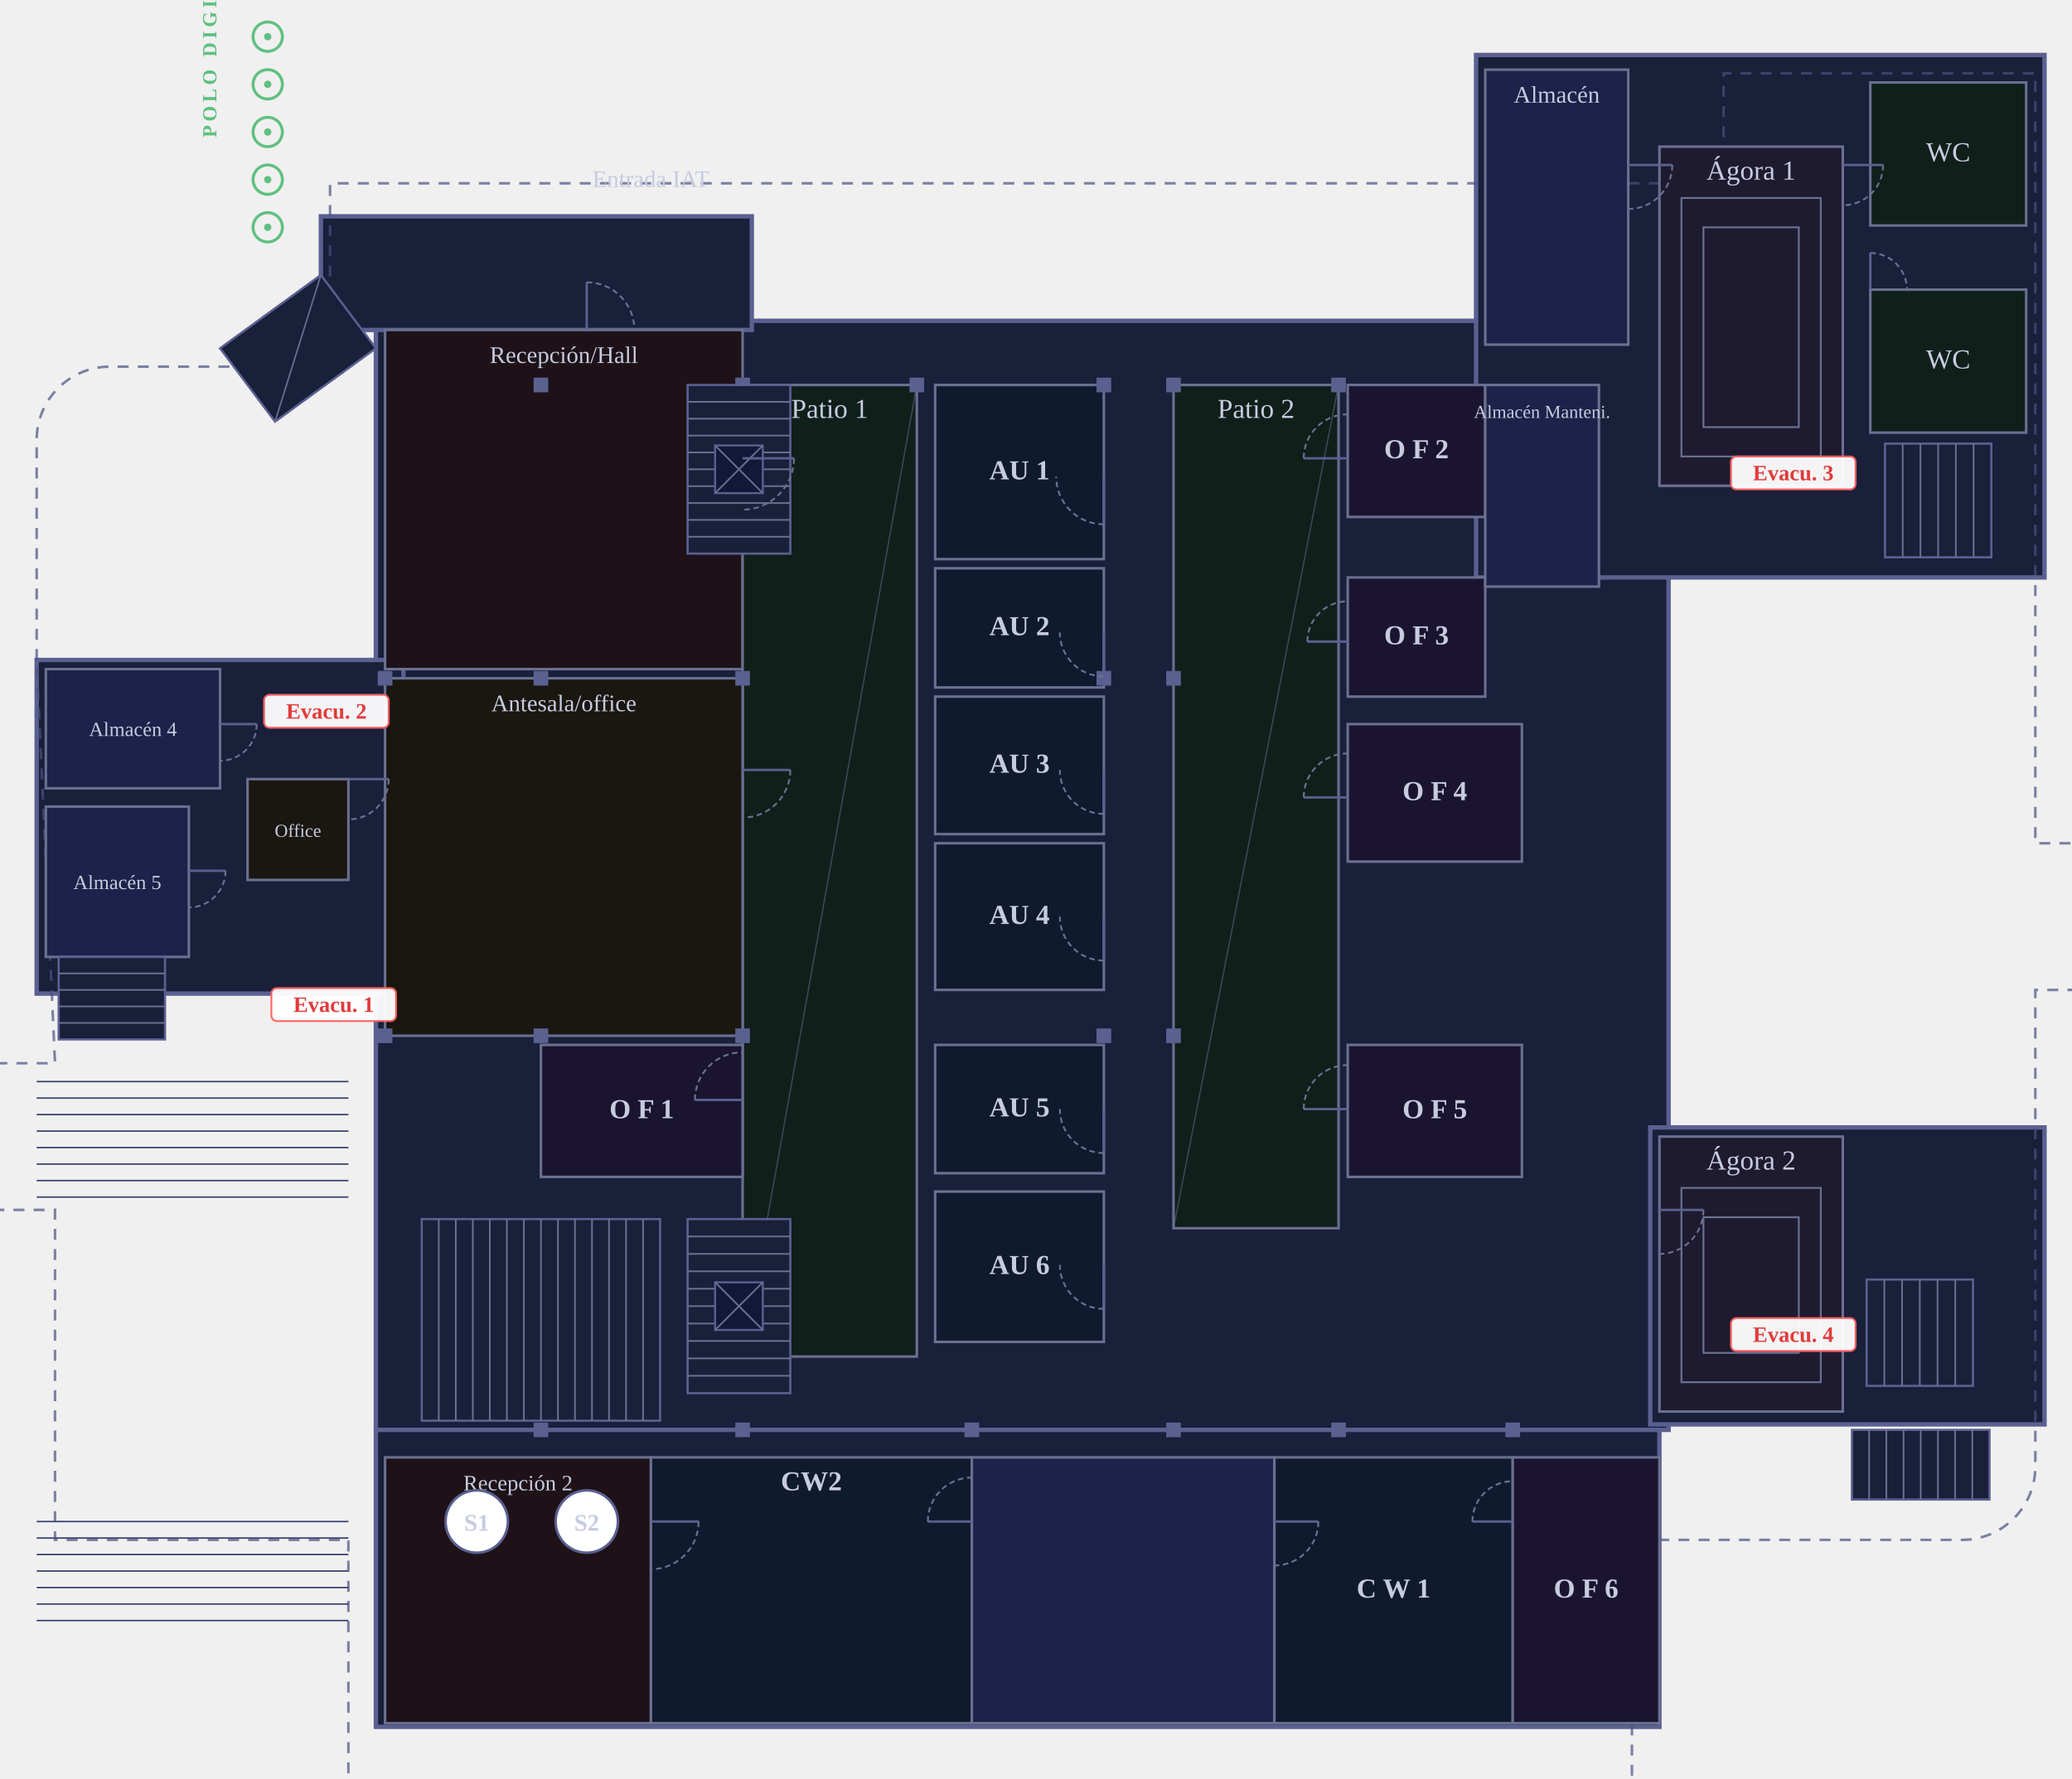
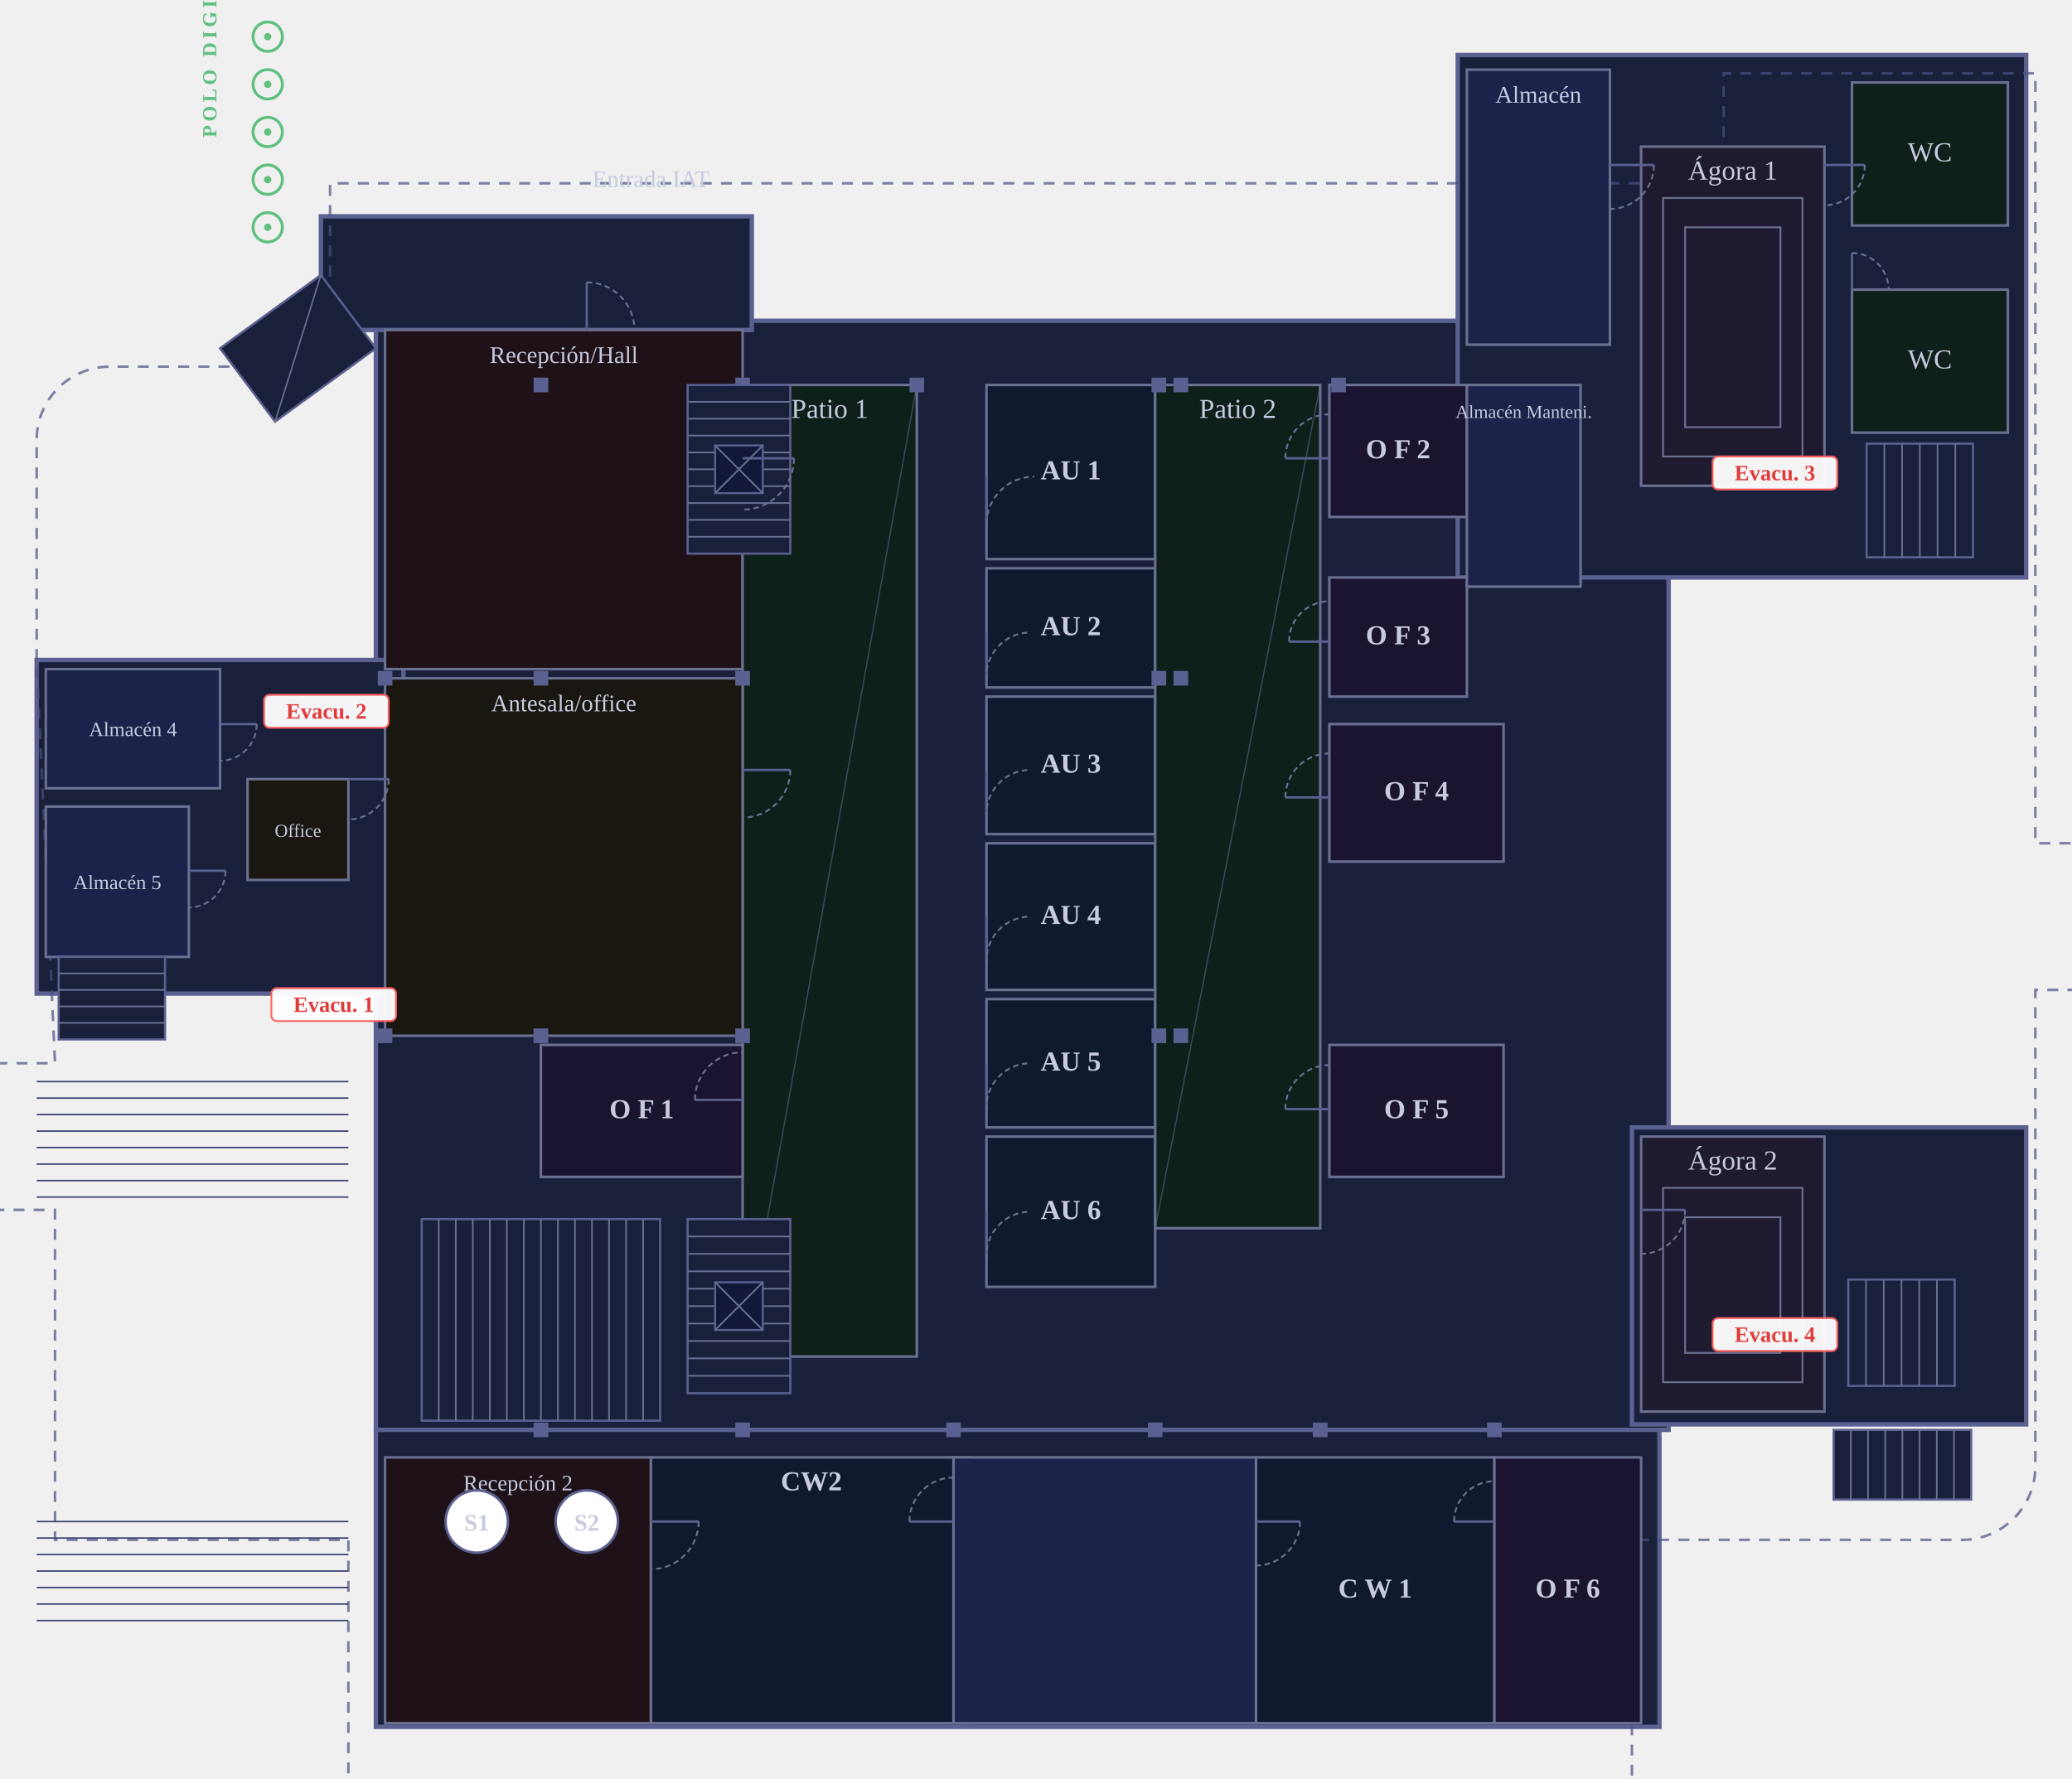
<svg xmlns="http://www.w3.org/2000/svg" viewBox="280 510 1130 970" width="1130" height="970">
  <g id="footprint">
    <rect x="485" y="685" width="705" height="605" fill="#1a1f3a" stroke="#5a6090" stroke-width="2.4" />
    <rect x="485" y="1290" width="700" height="162" fill="#1a1f3a" stroke="#5a6090" stroke-width="2.4" />
-     <rect x="1085" y="540" width="310" height="285" fill="#1a1f3a" stroke="#5a6090" stroke-width="2.4" />
+     <rect x="1075" y="540" width="310" height="285" fill="#1a1f3a" stroke="#5a6090" stroke-width="2.4" />
    <rect x="300" y="870" width="200" height="182" fill="#1a1f3a" stroke="#5a6090" stroke-width="2.4" />
-     <rect x="1180" y="1125" width="215" height="162" fill="#1a1f3a" stroke="#5a6090" stroke-width="2.4" />
+     <rect x="1170" y="1125" width="215" height="162" fill="#1a1f3a" stroke="#5a6090" stroke-width="2.4" />
    <rect x="455" y="628" width="235" height="62" fill="#1a1f3a" stroke="#5a6090" stroke-width="2.4" />
  </g>
  <path d="M300 870 v-120 a40 40 0 0 1 40 -40 h120 v-100 h760 v-60 h170 v420 h60 a40 40 0 0 1 0 80 h-60 v260 a40 40 0 0 1 -40 40 h-180 v160 h-700 v-160 h-160 v-180 h-110 a40 40 0 0 1 0 -80 h110 z" fill="none" stroke="#4a5080" stroke-width="1.4" stroke-dasharray="6 5" opacity="0.7" />
  <g id="almacen_top">
-     <rect x="1090" y="548" width="78" height="150" fill="#1c2249" stroke="#6a7090" stroke-width="1.4" />
-     <text x="1129" y="566" text-anchor="middle" font-size="13" font-weight="500" fill="#c7cbe0" style="pointer-events:none;user-select:none">Almacén</text>
+     <rect x="1080" y="548" width="78" height="150" fill="#1c2249" stroke="#6a7090" stroke-width="1.4" />
+     <text x="1119" y="566" text-anchor="middle" font-size="13" font-weight="500" fill="#c7cbe0" style="pointer-events:none;user-select:none">Almacén</text>
  </g>
  <g id="agora1">
-     <rect x="1185" y="590" width="100" height="185" fill="#1e1a30" stroke="#6a7090" stroke-width="1.4" />
-     <rect x="1197" y="618" width="76" height="141" fill="none" stroke="#6a7090" stroke-width="1" />
-     <rect x="1209" y="634" width="52" height="109" fill="none" stroke="#6a7090" stroke-width="1" />
-     <text x="1235" y="608" text-anchor="middle" font-size="15" font-weight="500" fill="#c7cbe0" style="pointer-events:none;user-select:none">Ágora 1</text>
+     <rect x="1175" y="590" width="100" height="185" fill="#1e1a30" stroke="#6a7090" stroke-width="1.4" />
+     <rect x="1187" y="618" width="76" height="141" fill="none" stroke="#6a7090" stroke-width="1" />
+     <rect x="1199" y="634" width="52" height="109" fill="none" stroke="#6a7090" stroke-width="1" />
+     <text x="1225" y="608" text-anchor="middle" font-size="15" font-weight="500" fill="#c7cbe0" style="pointer-events:none;user-select:none">Ágora 1</text>
  </g>
  <g id="wc1">
-     <rect x="1300" y="555" width="85" height="78" fill="#0f1f1a" stroke="#6a7090" stroke-width="1.4" />
-     <text x="1342.5" y="598" text-anchor="middle" font-size="15" font-weight="500" fill="#c7cbe0" style="pointer-events:none;user-select:none">WC</text>
+     <rect x="1290" y="555" width="85" height="78" fill="#0f1f1a" stroke="#6a7090" stroke-width="1.4" />
+     <text x="1332.5" y="598" text-anchor="middle" font-size="15" font-weight="500" fill="#c7cbe0" style="pointer-events:none;user-select:none">WC</text>
  </g>
  <g id="wc2">
-     <rect x="1300" y="668" width="85" height="78" fill="#0f1f1a" stroke="#6a7090" stroke-width="1.4" />
-     <text x="1342.5" y="711" text-anchor="middle" font-size="15" font-weight="500" fill="#c7cbe0" style="pointer-events:none;user-select:none">WC</text>
+     <rect x="1290" y="668" width="85" height="78" fill="#0f1f1a" stroke="#6a7090" stroke-width="1.4" />
+     <text x="1332.5" y="711" text-anchor="middle" font-size="15" font-weight="500" fill="#c7cbe0" style="pointer-events:none;user-select:none">WC</text>
  </g>
  <g id="hall">
    <rect x="490" y="690" width="195" height="185" fill="#1e1218" stroke="#6a7090" stroke-width="1.4" />
    <text x="587.5" y="708" text-anchor="middle" font-size="13" font-weight="500" fill="#c7cbe0" style="pointer-events:none;user-select:none">Recepción/Hall</text>
  </g>
  <g id="au1">
-     <rect x="790" y="720" width="92" height="95" fill="#0f1a2e" stroke="#6a7090" stroke-width="1.4" />
-     <text x="836" y="771.5" text-anchor="middle" font-size="15" font-weight="700" fill="#c7cbe0" style="pointer-events:none;user-select:none">AU 1</text>
+     <rect x="818" y="720" width="92" height="95" fill="#0f1a2e" stroke="#6a7090" stroke-width="1.4" />
+     <text x="864" y="771.5" text-anchor="middle" font-size="15" font-weight="700" fill="#c7cbe0" style="pointer-events:none;user-select:none">AU 1</text>
  </g>
  <g id="au2">
-     <rect x="790" y="820" width="92" height="65" fill="#0f1a2e" stroke="#6a7090" stroke-width="1.4" />
-     <text x="836" y="856.5" text-anchor="middle" font-size="15" font-weight="700" fill="#c7cbe0" style="pointer-events:none;user-select:none">AU 2</text>
+     <rect x="818" y="820" width="92" height="65" fill="#0f1a2e" stroke="#6a7090" stroke-width="1.4" />
+     <text x="864" y="856.5" text-anchor="middle" font-size="15" font-weight="700" fill="#c7cbe0" style="pointer-events:none;user-select:none">AU 2</text>
  </g>
  <g id="au3">
-     <rect x="790" y="890" width="92" height="75" fill="#0f1a2e" stroke="#6a7090" stroke-width="1.4" />
-     <text x="836" y="931.5" text-anchor="middle" font-size="15" font-weight="700" fill="#c7cbe0" style="pointer-events:none;user-select:none">AU 3</text>
+     <rect x="818" y="890" width="92" height="75" fill="#0f1a2e" stroke="#6a7090" stroke-width="1.4" />
+     <text x="864" y="931.5" text-anchor="middle" font-size="15" font-weight="700" fill="#c7cbe0" style="pointer-events:none;user-select:none">AU 3</text>
  </g>
  <g id="au4">
-     <rect x="790" y="970" width="92" height="80" fill="#0f1a2e" stroke="#6a7090" stroke-width="1.4" />
-     <text x="836" y="1014" text-anchor="middle" font-size="15" font-weight="700" fill="#c7cbe0" style="pointer-events:none;user-select:none">AU 4</text>
+     <rect x="818" y="970" width="92" height="80" fill="#0f1a2e" stroke="#6a7090" stroke-width="1.4" />
+     <text x="864" y="1014" text-anchor="middle" font-size="15" font-weight="700" fill="#c7cbe0" style="pointer-events:none;user-select:none">AU 4</text>
  </g>
  <g id="au5">
-     <rect x="790" y="1080" width="92" height="70" fill="#0f1a2e" stroke="#6a7090" stroke-width="1.4" />
-     <text x="836" y="1119" text-anchor="middle" font-size="15" font-weight="700" fill="#c7cbe0" style="pointer-events:none;user-select:none">AU 5</text>
+     <rect x="818" y="1055" width="92" height="70" fill="#0f1a2e" stroke="#6a7090" stroke-width="1.4" />
+     <text x="864" y="1094" text-anchor="middle" font-size="15" font-weight="700" fill="#c7cbe0" style="pointer-events:none;user-select:none">AU 5</text>
  </g>
  <g id="au6">
-     <rect x="790" y="1160" width="92" height="82" fill="#0f1a2e" stroke="#6a7090" stroke-width="1.4" />
-     <text x="836" y="1205" text-anchor="middle" font-size="15" font-weight="700" fill="#c7cbe0" style="pointer-events:none;user-select:none">AU 6</text>
+     <rect x="818" y="1130" width="92" height="82" fill="#0f1a2e" stroke="#6a7090" stroke-width="1.4" />
+     <text x="864" y="1175" text-anchor="middle" font-size="15" font-weight="700" fill="#c7cbe0" style="pointer-events:none;user-select:none">AU 6</text>
  </g>
  <g id="patio1">
    <rect x="685" y="720" width="95" height="530" fill="#0f1f1a" stroke="#6a7090" stroke-width="1.4" />
    <line x1="685" y1="1250" x2="780" y2="720" stroke="#6a7090" stroke-width="0.7" opacity="0.5" />
    <text x="732.5" y="738" text-anchor="middle" font-size="15" font-weight="500" fill="#c7cbe0" style="pointer-events:none;user-select:none">Patio 1</text>
  </g>
  <g id="patio2">
-     <rect x="920" y="720" width="90" height="460" fill="#0f1f1a" stroke="#6a7090" stroke-width="1.4" />
-     <line x1="920" y1="1180" x2="1010" y2="720" stroke="#6a7090" stroke-width="0.7" opacity="0.5" />
-     <text x="965" y="738" text-anchor="middle" font-size="15" font-weight="500" fill="#c7cbe0" style="pointer-events:none;user-select:none">Patio 2</text>
+     <rect x="910" y="720" width="90" height="460" fill="#0f1f1a" stroke="#6a7090" stroke-width="1.4" />
+     <line x1="910" y1="1180" x2="1000" y2="720" stroke="#6a7090" stroke-width="0.7" opacity="0.5" />
+     <text x="955" y="738" text-anchor="middle" font-size="15" font-weight="500" fill="#c7cbe0" style="pointer-events:none;user-select:none">Patio 2</text>
  </g>
  <g id="of1">
    <rect x="575" y="1080" width="110" height="72" fill="#1a1430" stroke="#6a7090" stroke-width="1.4" />
    <text x="630" y="1120" text-anchor="middle" font-size="15" font-weight="700" fill="#c7cbe0" style="pointer-events:none;user-select:none">O F 1</text>
  </g>
  <g id="of2">
-     <rect x="1015" y="720" width="75" height="72" fill="#1a1430" stroke="#6a7090" stroke-width="1.4" />
-     <text x="1052.5" y="760" text-anchor="middle" font-size="15" font-weight="700" fill="#c7cbe0" style="pointer-events:none;user-select:none">O F 2</text>
+     <rect x="1005" y="720" width="75" height="72" fill="#1a1430" stroke="#6a7090" stroke-width="1.4" />
+     <text x="1042.5" y="760" text-anchor="middle" font-size="15" font-weight="700" fill="#c7cbe0" style="pointer-events:none;user-select:none">O F 2</text>
  </g>
  <g id="of3">
-     <rect x="1015" y="825" width="75" height="65" fill="#1a1430" stroke="#6a7090" stroke-width="1.4" />
-     <text x="1052.5" y="861.5" text-anchor="middle" font-size="15" font-weight="700" fill="#c7cbe0" style="pointer-events:none;user-select:none">O F 3</text>
+     <rect x="1005" y="825" width="75" height="65" fill="#1a1430" stroke="#6a7090" stroke-width="1.4" />
+     <text x="1042.5" y="861.5" text-anchor="middle" font-size="15" font-weight="700" fill="#c7cbe0" style="pointer-events:none;user-select:none">O F 3</text>
  </g>
  <g id="of4">
-     <rect x="1015" y="905" width="95" height="75" fill="#1a1430" stroke="#6a7090" stroke-width="1.4" />
-     <text x="1062.5" y="946.5" text-anchor="middle" font-size="15" font-weight="700" fill="#c7cbe0" style="pointer-events:none;user-select:none">O F 4</text>
+     <rect x="1005" y="905" width="95" height="75" fill="#1a1430" stroke="#6a7090" stroke-width="1.4" />
+     <text x="1052.5" y="946.5" text-anchor="middle" font-size="15" font-weight="700" fill="#c7cbe0" style="pointer-events:none;user-select:none">O F 4</text>
  </g>
  <g id="of5">
-     <rect x="1015" y="1080" width="95" height="72" fill="#1a1430" stroke="#6a7090" stroke-width="1.4" />
-     <text x="1062.5" y="1120" text-anchor="middle" font-size="15" font-weight="700" fill="#c7cbe0" style="pointer-events:none;user-select:none">O F 5</text>
+     <rect x="1005" y="1080" width="95" height="72" fill="#1a1430" stroke="#6a7090" stroke-width="1.4" />
+     <text x="1052.5" y="1120" text-anchor="middle" font-size="15" font-weight="700" fill="#c7cbe0" style="pointer-events:none;user-select:none">O F 5</text>
  </g>
  <g id="alm_mant">
-     <rect x="1090" y="720" width="62" height="110" fill="#1c2249" stroke="#6a7090" stroke-width="1.4" />
-     <text x="1121" y="738" text-anchor="middle" font-size="10" font-weight="500" fill="#c7cbe0" style="pointer-events:none;user-select:none">Almacén Manteni.</text>
+     <rect x="1080" y="720" width="62" height="110" fill="#1c2249" stroke="#6a7090" stroke-width="1.4" />
+     <text x="1111" y="738" text-anchor="middle" font-size="10" font-weight="500" fill="#c7cbe0" style="pointer-events:none;user-select:none">Almacén Manteni.</text>
  </g>
  <g id="almacen4">
    <rect x="305" y="875" width="95" height="65" fill="#1c2249" stroke="#6a7090" stroke-width="1.4" />
    <text x="352.5" y="911.5" text-anchor="middle" font-size="11" font-weight="500" fill="#c7cbe0" style="pointer-events:none;user-select:none">Almacén 4</text>
  </g>
  <g id="almacen5">
    <rect x="305" y="950" width="78" height="82" fill="#1c2249" stroke="#6a7090" stroke-width="1.4" />
    <text x="344" y="995" text-anchor="middle" font-size="11" font-weight="500" fill="#c7cbe0" style="pointer-events:none;user-select:none">Almacén 5</text>
  </g>
  <g id="office">
    <rect x="415" y="935" width="55" height="55" fill="#1a1610" stroke="#6a7090" stroke-width="1.4" />
    <text x="442.5" y="966.5" text-anchor="middle" font-size="10" font-weight="500" fill="#c7cbe0" style="pointer-events:none;user-select:none">Office</text>
  </g>
  <g id="antesala">
    <rect x="490" y="880" width="195" height="195" fill="#1a1610" stroke="#6a7090" stroke-width="1.4" />
    <text x="587.5" y="898" text-anchor="middle" font-size="13" font-weight="500" fill="#c7cbe0" style="pointer-events:none;user-select:none">Antesala/office</text>
  </g>
  <g id="recepcion2">
    <rect x="490" y="1305" width="145" height="145" fill="#1e1218" stroke="#6a7090" stroke-width="1.4" />
    <text x="562.5" y="1323" text-anchor="middle" font-size="12" font-weight="500" fill="#c7cbe0" style="pointer-events:none;user-select:none">Recepción 2</text>
  </g>
  <g id="cw2">
    <rect x="635" y="1305" width="175" height="145" fill="#0f1a2e" stroke="#6a7090" stroke-width="1.4" />
    <text x="722.5" y="1323" text-anchor="middle" font-size="15" font-weight="700" fill="#c7cbe0" style="pointer-events:none;user-select:none">CW2</text>
  </g>
  <g id="mid1">
-     <rect x="810" y="1305" width="165" height="145" fill="#1c2249" stroke="#6a7090" stroke-width="1.4" />
+     <rect x="800" y="1305" width="165" height="145" fill="#1c2249" stroke="#6a7090" stroke-width="1.4" />
  </g>
  <g id="cw1">
-     <rect x="975" y="1305" width="130" height="145" fill="#0f1a2e" stroke="#6a7090" stroke-width="1.4" />
-     <text x="1040" y="1381.5" text-anchor="middle" font-size="15" font-weight="700" fill="#c7cbe0" style="pointer-events:none;user-select:none">C W 1</text>
+     <rect x="965" y="1305" width="130" height="145" fill="#0f1a2e" stroke="#6a7090" stroke-width="1.4" />
+     <text x="1030" y="1381.5" text-anchor="middle" font-size="15" font-weight="700" fill="#c7cbe0" style="pointer-events:none;user-select:none">C W 1</text>
  </g>
  <g id="of6">
-     <rect x="1105" y="1305" width="80" height="145" fill="#1a1430" stroke="#6a7090" stroke-width="1.4" />
-     <text x="1145" y="1381.5" text-anchor="middle" font-size="15" font-weight="700" fill="#c7cbe0" style="pointer-events:none;user-select:none">O F 6</text>
+     <rect x="1095" y="1305" width="80" height="145" fill="#1a1430" stroke="#6a7090" stroke-width="1.4" />
+     <text x="1135" y="1381.5" text-anchor="middle" font-size="15" font-weight="700" fill="#c7cbe0" style="pointer-events:none;user-select:none">O F 6</text>
  </g>
  <g id="agora2">
-     <rect x="1185" y="1130" width="100" height="150" fill="#1e1a30" stroke="#6a7090" stroke-width="1.4" />
-     <rect x="1197" y="1158" width="76" height="106" fill="none" stroke="#6a7090" stroke-width="1" />
-     <rect x="1209" y="1174" width="52" height="74" fill="none" stroke="#6a7090" stroke-width="1" />
-     <text x="1235" y="1148" text-anchor="middle" font-size="15" font-weight="500" fill="#c7cbe0" style="pointer-events:none;user-select:none">Ágora 2</text>
+     <rect x="1175" y="1130" width="100" height="150" fill="#1e1a30" stroke="#6a7090" stroke-width="1.4" />
+     <rect x="1187" y="1158" width="76" height="106" fill="none" stroke="#6a7090" stroke-width="1" />
+     <rect x="1199" y="1174" width="52" height="74" fill="none" stroke="#6a7090" stroke-width="1" />
+     <text x="1225" y="1148" text-anchor="middle" font-size="15" font-weight="500" fill="#c7cbe0" style="pointer-events:none;user-select:none">Ágora 2</text>
  </g>
  <g fill="#5a6090">
    <rect x="571" y="716" width="8" height="8" />
    <rect x="681" y="716" width="8" height="8" />
    <rect x="776" y="716" width="8" height="8" />
-     <rect x="878" y="716" width="8" height="8" />
-     <rect x="916" y="716" width="8" height="8" />
+     <rect x="920" y="716" width="8" height="8" />
+     <rect x="908" y="716" width="8" height="8" />
    <rect x="1006" y="716" width="8" height="8" />
    <rect x="571" y="876" width="8" height="8" />
    <rect x="681" y="876" width="8" height="8" />
-     <rect x="878" y="876" width="8" height="8" />
-     <rect x="916" y="876" width="8" height="8" />
+     <rect x="920" y="876" width="8" height="8" />
+     <rect x="908" y="876" width="8" height="8" />
    <rect x="571" y="1071" width="8" height="8" />
    <rect x="681" y="1071" width="8" height="8" />
-     <rect x="878" y="1071" width="8" height="8" />
-     <rect x="916" y="1071" width="8" height="8" />
+     <rect x="920" y="1071" width="8" height="8" />
+     <rect x="908" y="1071" width="8" height="8" />
    <rect x="571" y="1286" width="8" height="8" />
    <rect x="681" y="1286" width="8" height="8" />
-     <rect x="806" y="1286" width="8" height="8" />
-     <rect x="916" y="1286" width="8" height="8" />
-     <rect x="1006" y="1286" width="8" height="8" />
-     <rect x="1101" y="1286" width="8" height="8" />
+     <rect x="796" y="1286" width="8" height="8" />
+     <rect x="906" y="1286" width="8" height="8" />
+     <rect x="996" y="1286" width="8" height="8" />
+     <rect x="1091" y="1286" width="8" height="8" />
    <rect x="486" y="876" width="8" height="8" />
    <rect x="486" y="1071" width="8" height="8" />
  </g>
  <g>
    <rect x="655" y="720" width="56" height="92" fill="#1a1f3a" stroke="#5a6090" stroke-width="1.2" />
    <line x1="655" y1="729.2" x2="711" y2="729.2" stroke="#6a7090" stroke-width="0.9" />
    <line x1="655" y1="738.4" x2="711" y2="738.4" stroke="#6a7090" stroke-width="0.9" />
    <line x1="655" y1="747.6" x2="711" y2="747.6" stroke="#6a7090" stroke-width="0.9" />
    <line x1="655" y1="756.8" x2="711" y2="756.8" stroke="#6a7090" stroke-width="0.9" />
    <line x1="655" y1="766" x2="711" y2="766" stroke="#6a7090" stroke-width="0.9" />
    <line x1="655" y1="775.2" x2="711" y2="775.2" stroke="#6a7090" stroke-width="0.9" />
    <line x1="655" y1="784.4" x2="711" y2="784.4" stroke="#6a7090" stroke-width="0.9" />
    <line x1="655" y1="793.6" x2="711" y2="793.6" stroke="#6a7090" stroke-width="0.9" />
    <line x1="655" y1="802.8" x2="711" y2="802.8" stroke="#6a7090" stroke-width="0.9" />
    <rect x="670" y="753" width="26" height="26" fill="#131838" stroke="#5a6090" stroke-width="1.1" />
    <line x1="670" y1="753" x2="696" y2="779" stroke="#6a7090" stroke-width="0.9" />
    <line x1="696" y1="753" x2="670" y2="779" stroke="#6a7090" stroke-width="0.9" />
  </g>
  <g>
    <rect x="655" y="1175" width="56" height="95" fill="#1a1f3a" stroke="#5a6090" stroke-width="1.2" />
    <line x1="655" y1="1184.5" x2="711" y2="1184.5" stroke="#6a7090" stroke-width="0.9" />
    <line x1="655" y1="1194" x2="711" y2="1194" stroke="#6a7090" stroke-width="0.9" />
    <line x1="655" y1="1203.5" x2="711" y2="1203.5" stroke="#6a7090" stroke-width="0.9" />
    <line x1="655" y1="1213" x2="711" y2="1213" stroke="#6a7090" stroke-width="0.9" />
    <line x1="655" y1="1222.5" x2="711" y2="1222.5" stroke="#6a7090" stroke-width="0.9" />
    <line x1="655" y1="1232" x2="711" y2="1232" stroke="#6a7090" stroke-width="0.9" />
    <line x1="655" y1="1241.5" x2="711" y2="1241.5" stroke="#6a7090" stroke-width="0.9" />
    <line x1="655" y1="1251" x2="711" y2="1251" stroke="#6a7090" stroke-width="0.9" />
    <line x1="655" y1="1260.5" x2="711" y2="1260.5" stroke="#6a7090" stroke-width="0.9" />
    <rect x="670" y="1209.5" width="26" height="26" fill="#131838" stroke="#5a6090" stroke-width="1.1" />
    <line x1="670" y1="1209.5" x2="696" y2="1235.5" stroke="#6a7090" stroke-width="0.9" />
    <line x1="696" y1="1209.5" x2="670" y2="1235.5" stroke="#6a7090" stroke-width="0.9" />
  </g>
  <g>
    <rect x="510" y="1175" width="130" height="110" fill="#1a1f3a" stroke="#5a6090" stroke-width="1.2" />
    <line x1="519.286" y1="1175" x2="519.286" y2="1285" stroke="#6a7090" stroke-width="0.9" />
    <line x1="528.571" y1="1175" x2="528.571" y2="1285" stroke="#6a7090" stroke-width="0.9" />
    <line x1="537.857" y1="1175" x2="537.857" y2="1285" stroke="#6a7090" stroke-width="0.9" />
    <line x1="547.143" y1="1175" x2="547.143" y2="1285" stroke="#6a7090" stroke-width="0.9" />
    <line x1="556.429" y1="1175" x2="556.429" y2="1285" stroke="#6a7090" stroke-width="0.9" />
    <line x1="565.714" y1="1175" x2="565.714" y2="1285" stroke="#6a7090" stroke-width="0.9" />
    <line x1="575" y1="1175" x2="575" y2="1285" stroke="#6a7090" stroke-width="0.9" />
    <line x1="584.286" y1="1175" x2="584.286" y2="1285" stroke="#6a7090" stroke-width="0.9" />
    <line x1="593.571" y1="1175" x2="593.571" y2="1285" stroke="#6a7090" stroke-width="0.9" />
    <line x1="602.857" y1="1175" x2="602.857" y2="1285" stroke="#6a7090" stroke-width="0.9" />
    <line x1="612.143" y1="1175" x2="612.143" y2="1285" stroke="#6a7090" stroke-width="0.9" />
    <line x1="621.429" y1="1175" x2="621.429" y2="1285" stroke="#6a7090" stroke-width="0.9" />
    <line x1="630.714" y1="1175" x2="630.714" y2="1285" stroke="#6a7090" stroke-width="0.9" />
  </g>
  <g>
-     <rect x="1308" y="752" width="58" height="62" fill="#1a1f3a" stroke="#5a6090" stroke-width="1.2" />
-     <line x1="1317.667" y1="752" x2="1317.667" y2="814" stroke="#6a7090" stroke-width="0.9" />
-     <line x1="1327.333" y1="752" x2="1327.333" y2="814" stroke="#6a7090" stroke-width="0.9" />
-     <line x1="1337" y1="752" x2="1337" y2="814" stroke="#6a7090" stroke-width="0.9" />
-     <line x1="1346.667" y1="752" x2="1346.667" y2="814" stroke="#6a7090" stroke-width="0.9" />
-     <line x1="1356.333" y1="752" x2="1356.333" y2="814" stroke="#6a7090" stroke-width="0.9" />
+     <rect x="1298" y="752" width="58" height="62" fill="#1a1f3a" stroke="#5a6090" stroke-width="1.2" />
+     <line x1="1307.667" y1="752" x2="1307.667" y2="814" stroke="#6a7090" stroke-width="0.9" />
+     <line x1="1317.333" y1="752" x2="1317.333" y2="814" stroke="#6a7090" stroke-width="0.9" />
+     <line x1="1327" y1="752" x2="1327" y2="814" stroke="#6a7090" stroke-width="0.9" />
+     <line x1="1336.667" y1="752" x2="1336.667" y2="814" stroke="#6a7090" stroke-width="0.9" />
+     <line x1="1346.333" y1="752" x2="1346.333" y2="814" stroke="#6a7090" stroke-width="0.9" />
  </g>
  <g>
    <rect x="312" y="1032" width="58" height="45" fill="#1a1f3a" stroke="#5a6090" stroke-width="1.2" />
    <line x1="312" y1="1041" x2="370" y2="1041" stroke="#6a7090" stroke-width="0.9" />
    <line x1="312" y1="1050" x2="370" y2="1050" stroke="#6a7090" stroke-width="0.9" />
    <line x1="312" y1="1059" x2="370" y2="1059" stroke="#6a7090" stroke-width="0.9" />
    <line x1="312" y1="1068" x2="370" y2="1068" stroke="#6a7090" stroke-width="0.9" />
  </g>
  <g>
-     <rect x="1298" y="1208" width="58" height="58" fill="#1a1f3a" stroke="#5a6090" stroke-width="1.2" />
-     <line x1="1307.667" y1="1208" x2="1307.667" y2="1266" stroke="#6a7090" stroke-width="0.9" />
-     <line x1="1317.333" y1="1208" x2="1317.333" y2="1266" stroke="#6a7090" stroke-width="0.9" />
-     <line x1="1327" y1="1208" x2="1327" y2="1266" stroke="#6a7090" stroke-width="0.9" />
-     <line x1="1336.667" y1="1208" x2="1336.667" y2="1266" stroke="#6a7090" stroke-width="0.9" />
-     <line x1="1346.333" y1="1208" x2="1346.333" y2="1266" stroke="#6a7090" stroke-width="0.9" />
-   </g>
-   <g>
-     <rect x="1290" y="1290" width="75" height="38" fill="#1a1f3a" stroke="#5a6090" stroke-width="1.2" />
-     <line x1="1299.375" y1="1290" x2="1299.375" y2="1328" stroke="#6a7090" stroke-width="0.9" />
-     <line x1="1308.75" y1="1290" x2="1308.75" y2="1328" stroke="#6a7090" stroke-width="0.9" />
-     <line x1="1318.125" y1="1290" x2="1318.125" y2="1328" stroke="#6a7090" stroke-width="0.9" />
-     <line x1="1327.5" y1="1290" x2="1327.5" y2="1328" stroke="#6a7090" stroke-width="0.9" />
-     <line x1="1336.875" y1="1290" x2="1336.875" y2="1328" stroke="#6a7090" stroke-width="0.9" />
-     <line x1="1346.25" y1="1290" x2="1346.25" y2="1328" stroke="#6a7090" stroke-width="0.9" />
-     <line x1="1355.625" y1="1290" x2="1355.625" y2="1328" stroke="#6a7090" stroke-width="0.9" />
-   </g>
-   <g transform="rotate(90 882 770)">
-     <line x1="882" y1="770" x2="908" y2="770" stroke="#5a6090" stroke-width="1.3" />
-     <path d="M 908 770 A 26 26 0 0 1 882 796" fill="none" stroke="#6a7090" stroke-width="1" stroke-dasharray="3 2" />
-   </g>
-   <g transform="rotate(90 882 855)">
-     <line x1="882" y1="855" x2="906" y2="855" stroke="#5a6090" stroke-width="1.3" />
-     <path d="M 906 855 A 24 24 0 0 1 882 879" fill="none" stroke="#6a7090" stroke-width="1" stroke-dasharray="3 2" />
-   </g>
-   <g transform="rotate(90 882 930)">
-     <line x1="882" y1="930" x2="906" y2="930" stroke="#5a6090" stroke-width="1.3" />
-     <path d="M 906 930 A 24 24 0 0 1 882 954" fill="none" stroke="#6a7090" stroke-width="1" stroke-dasharray="3 2" />
-   </g>
-   <g transform="rotate(90 882 1010)">
-     <line x1="882" y1="1010" x2="906" y2="1010" stroke="#5a6090" stroke-width="1.3" />
-     <path d="M 906 1010 A 24 24 0 0 1 882 1034" fill="none" stroke="#6a7090" stroke-width="1" stroke-dasharray="3 2" />
-   </g>
-   <g transform="rotate(90 882 1115)">
-     <line x1="882" y1="1115" x2="906" y2="1115" stroke="#5a6090" stroke-width="1.3" />
-     <path d="M 906 1115 A 24 24 0 0 1 882 1139" fill="none" stroke="#6a7090" stroke-width="1" stroke-dasharray="3 2" />
-   </g>
-   <g transform="rotate(90 882 1200)">
-     <line x1="882" y1="1200" x2="906" y2="1200" stroke="#5a6090" stroke-width="1.3" />
-     <path d="M 906 1200 A 24 24 0 0 1 882 1224" fill="none" stroke="#6a7090" stroke-width="1" stroke-dasharray="3 2" />
-   </g>
-   <g transform="rotate(180 1015 760)">
-     <line x1="1015" y1="760" x2="1039" y2="760" stroke="#5a6090" stroke-width="1.3" />
-     <path d="M 1039 760 A 24 24 0 0 1 1015 784" fill="none" stroke="#6a7090" stroke-width="1" stroke-dasharray="3 2" />
-   </g>
-   <g transform="rotate(180 1015 860)">
-     <line x1="1015" y1="860" x2="1037" y2="860" stroke="#5a6090" stroke-width="1.3" />
-     <path d="M 1037 860 A 22 22 0 0 1 1015 882" fill="none" stroke="#6a7090" stroke-width="1" stroke-dasharray="3 2" />
-   </g>
-   <g transform="rotate(180 1015 945)">
-     <line x1="1015" y1="945" x2="1039" y2="945" stroke="#5a6090" stroke-width="1.3" />
-     <path d="M 1039 945 A 24 24 0 0 1 1015 969" fill="none" stroke="#6a7090" stroke-width="1" stroke-dasharray="3 2" />
-   </g>
-   <g transform="rotate(180 1015 1115)">
-     <line x1="1015" y1="1115" x2="1039" y2="1115" stroke="#5a6090" stroke-width="1.3" />
-     <path d="M 1039 1115 A 24 24 0 0 1 1015 1139" fill="none" stroke="#6a7090" stroke-width="1" stroke-dasharray="3 2" />
+     <rect x="1288" y="1208" width="58" height="58" fill="#1a1f3a" stroke="#5a6090" stroke-width="1.2" />
+     <line x1="1297.667" y1="1208" x2="1297.667" y2="1266" stroke="#6a7090" stroke-width="0.9" />
+     <line x1="1307.333" y1="1208" x2="1307.333" y2="1266" stroke="#6a7090" stroke-width="0.9" />
+     <line x1="1317" y1="1208" x2="1317" y2="1266" stroke="#6a7090" stroke-width="0.9" />
+     <line x1="1326.667" y1="1208" x2="1326.667" y2="1266" stroke="#6a7090" stroke-width="0.9" />
+     <line x1="1336.333" y1="1208" x2="1336.333" y2="1266" stroke="#6a7090" stroke-width="0.9" />
+   </g>
+   <g>
+     <rect x="1280" y="1290" width="75" height="38" fill="#1a1f3a" stroke="#5a6090" stroke-width="1.2" />
+     <line x1="1289.375" y1="1290" x2="1289.375" y2="1328" stroke="#6a7090" stroke-width="0.9" />
+     <line x1="1298.75" y1="1290" x2="1298.75" y2="1328" stroke="#6a7090" stroke-width="0.9" />
+     <line x1="1308.125" y1="1290" x2="1308.125" y2="1328" stroke="#6a7090" stroke-width="0.9" />
+     <line x1="1317.5" y1="1290" x2="1317.5" y2="1328" stroke="#6a7090" stroke-width="0.9" />
+     <line x1="1326.875" y1="1290" x2="1326.875" y2="1328" stroke="#6a7090" stroke-width="0.9" />
+     <line x1="1336.25" y1="1290" x2="1336.25" y2="1328" stroke="#6a7090" stroke-width="0.9" />
+     <line x1="1345.625" y1="1290" x2="1345.625" y2="1328" stroke="#6a7090" stroke-width="0.9" />
+   </g>
+   <g transform="rotate(-90 818 770)">
+     <line x1="818" y1="770" x2="792" y2="770" stroke="#5a6090" stroke-width="1.3" />
+     <path d="M 792 770 A 26 26 0 0 1 818 796" fill="none" stroke="#6a7090" stroke-width="1" stroke-dasharray="3 2" />
+   </g>
+   <g transform="rotate(-90 818 855)">
+     <line x1="818" y1="855" x2="792" y2="855" stroke="#5a6090" stroke-width="1.3" />
+     <path d="M 792 855 A 24 24 0 0 1 818 879" fill="none" stroke="#6a7090" stroke-width="1" stroke-dasharray="3 2" />
+   </g>
+   <g transform="rotate(-90 818 930)">
+     <line x1="818" y1="930" x2="792" y2="930" stroke="#5a6090" stroke-width="1.3" />
+     <path d="M 792 930 A 24 24 0 0 1 818 954" fill="none" stroke="#6a7090" stroke-width="1" stroke-dasharray="3 2" />
+   </g>
+   <g transform="rotate(-90 818 1010)">
+     <line x1="818" y1="1010" x2="792" y2="1010" stroke="#5a6090" stroke-width="1.3" />
+     <path d="M 792 1010 A 24 24 0 0 1 818 1034" fill="none" stroke="#6a7090" stroke-width="1" stroke-dasharray="3 2" />
+   </g>
+   <g transform="rotate(-90 818 1090)">
+     <line x1="818" y1="1090" x2="792" y2="1090" stroke="#5a6090" stroke-width="1.3" />
+     <path d="M 792 1090 A 24 24 0 0 1 818 1114" fill="none" stroke="#6a7090" stroke-width="1" stroke-dasharray="3 2" />
+   </g>
+   <g transform="rotate(-90 818 1171)">
+     <line x1="818" y1="1171" x2="792" y2="1171" stroke="#5a6090" stroke-width="1.3" />
+     <path d="M 792 1171 A 24 24 0 0 1 818 1195" fill="none" stroke="#6a7090" stroke-width="1" stroke-dasharray="3 2" />
+   </g>
+   <g transform="rotate(180 1005 760)">
+     <line x1="1005" y1="760" x2="1029" y2="760" stroke="#5a6090" stroke-width="1.3" />
+     <path d="M 1029 760 A 24 24 0 0 1 1005 784" fill="none" stroke="#6a7090" stroke-width="1" stroke-dasharray="3 2" />
+   </g>
+   <g transform="rotate(180 1005 860)">
+     <line x1="1005" y1="860" x2="1027" y2="860" stroke="#5a6090" stroke-width="1.3" />
+     <path d="M 1027 860 A 22 22 0 0 1 1005 882" fill="none" stroke="#6a7090" stroke-width="1" stroke-dasharray="3 2" />
+   </g>
+   <g transform="rotate(180 1005 945)">
+     <line x1="1005" y1="945" x2="1029" y2="945" stroke="#5a6090" stroke-width="1.3" />
+     <path d="M 1029 945 A 24 24 0 0 1 1005 969" fill="none" stroke="#6a7090" stroke-width="1" stroke-dasharray="3 2" />
+   </g>
+   <g transform="rotate(180 1005 1115)">
+     <line x1="1005" y1="1115" x2="1029" y2="1115" stroke="#5a6090" stroke-width="1.3" />
+     <path d="M 1029 1115 A 24 24 0 0 1 1005 1139" fill="none" stroke="#6a7090" stroke-width="1" stroke-dasharray="3 2" />
  </g>
  <g transform="rotate(0 685 760)">
    <line x1="685" y1="760" x2="713" y2="760" stroke="#5a6090" stroke-width="1.3" />
    <path d="M 713 760 A 28 28 0 0 1 685 788" fill="none" stroke="#6a7090" stroke-width="1" stroke-dasharray="3 2" />
  </g>
  <g transform="rotate(270 600 690)">
    <line x1="600" y1="690" x2="626" y2="690" stroke="#5a6090" stroke-width="1.3" />
    <path d="M 626 690 A 26 26 0 0 1 600 716" fill="none" stroke="#6a7090" stroke-width="1" stroke-dasharray="3 2" />
  </g>
  <g transform="rotate(180 685 1110)">
    <line x1="685" y1="1110" x2="711" y2="1110" stroke="#5a6090" stroke-width="1.3" />
    <path d="M 711 1110 A 26 26 0 0 1 685 1136" fill="none" stroke="#6a7090" stroke-width="1" stroke-dasharray="3 2" />
  </g>
  <g transform="rotate(0 685 930)">
    <line x1="685" y1="930" x2="711" y2="930" stroke="#5a6090" stroke-width="1.3" />
    <path d="M 711 930 A 26 26 0 0 1 685 956" fill="none" stroke="#6a7090" stroke-width="1" stroke-dasharray="3 2" />
  </g>
  <g transform="rotate(0 470 935)">
    <line x1="470" y1="935" x2="492" y2="935" stroke="#5a6090" stroke-width="1.3" />
    <path d="M 492 935 A 22 22 0 0 1 470 957" fill="none" stroke="#6a7090" stroke-width="1" stroke-dasharray="3 2" />
  </g>
  <g transform="rotate(0 400 905)">
    <line x1="400" y1="905" x2="420" y2="905" stroke="#5a6090" stroke-width="1.3" />
    <path d="M 420 905 A 20 20 0 0 1 400 925" fill="none" stroke="#6a7090" stroke-width="1" stroke-dasharray="3 2" />
  </g>
  <g transform="rotate(0 383 985)">
    <line x1="383" y1="985" x2="403" y2="985" stroke="#5a6090" stroke-width="1.3" />
    <path d="M 403 985 A 20 20 0 0 1 383 1005" fill="none" stroke="#6a7090" stroke-width="1" stroke-dasharray="3 2" />
  </g>
-   <g transform="rotate(0 1168 600)">
-     <line x1="1168" y1="600" x2="1192" y2="600" stroke="#5a6090" stroke-width="1.3" />
-     <path d="M 1192 600 A 24 24 0 0 1 1168 624" fill="none" stroke="#6a7090" stroke-width="1" stroke-dasharray="3 2" />
-   </g>
-   <g transform="rotate(0 1285 600)">
-     <line x1="1285" y1="600" x2="1307" y2="600" stroke="#5a6090" stroke-width="1.3" />
-     <path d="M 1307 600 A 22 22 0 0 1 1285 622" fill="none" stroke="#6a7090" stroke-width="1" stroke-dasharray="3 2" />
-   </g>
-   <g transform="rotate(270 1300 668)">
-     <line x1="1300" y1="668" x2="1320" y2="668" stroke="#5a6090" stroke-width="1.3" />
-     <path d="M 1320 668 A 20 20 0 0 1 1300 688" fill="none" stroke="#6a7090" stroke-width="1" stroke-dasharray="3 2" />
+   <g transform="rotate(0 1158 600)">
+     <line x1="1158" y1="600" x2="1182" y2="600" stroke="#5a6090" stroke-width="1.3" />
+     <path d="M 1182 600 A 24 24 0 0 1 1158 624" fill="none" stroke="#6a7090" stroke-width="1" stroke-dasharray="3 2" />
+   </g>
+   <g transform="rotate(0 1275 600)">
+     <line x1="1275" y1="600" x2="1297" y2="600" stroke="#5a6090" stroke-width="1.3" />
+     <path d="M 1297 600 A 22 22 0 0 1 1275 622" fill="none" stroke="#6a7090" stroke-width="1" stroke-dasharray="3 2" />
+   </g>
+   <g transform="rotate(270 1290 668)">
+     <line x1="1290" y1="668" x2="1310" y2="668" stroke="#5a6090" stroke-width="1.3" />
+     <path d="M 1310 668 A 20 20 0 0 1 1290 688" fill="none" stroke="#6a7090" stroke-width="1" stroke-dasharray="3 2" />
  </g>
  <g transform="rotate(0 635 1340)">
    <line x1="635" y1="1340" x2="661" y2="1340" stroke="#5a6090" stroke-width="1.3" />
    <path d="M 661 1340 A 26 26 0 0 1 635 1366" fill="none" stroke="#6a7090" stroke-width="1" stroke-dasharray="3 2" />
  </g>
-   <g transform="rotate(180 810 1340)">
-     <line x1="810" y1="1340" x2="834" y2="1340" stroke="#5a6090" stroke-width="1.3" />
-     <path d="M 834 1340 A 24 24 0 0 1 810 1364" fill="none" stroke="#6a7090" stroke-width="1" stroke-dasharray="3 2" />
-   </g>
-   <g transform="rotate(0 975 1340)">
-     <line x1="975" y1="1340" x2="999" y2="1340" stroke="#5a6090" stroke-width="1.3" />
-     <path d="M 999 1340 A 24 24 0 0 1 975 1364" fill="none" stroke="#6a7090" stroke-width="1" stroke-dasharray="3 2" />
-   </g>
-   <g transform="rotate(180 1105 1340)">
-     <line x1="1105" y1="1340" x2="1127" y2="1340" stroke="#5a6090" stroke-width="1.3" />
-     <path d="M 1127 1340 A 22 22 0 0 1 1105 1362" fill="none" stroke="#6a7090" stroke-width="1" stroke-dasharray="3 2" />
-   </g>
-   <g transform="rotate(0 1185 1170)">
-     <line x1="1185" y1="1170" x2="1209" y2="1170" stroke="#5a6090" stroke-width="1.3" />
-     <path d="M 1209 1170 A 24 24 0 0 1 1185 1194" fill="none" stroke="#6a7090" stroke-width="1" stroke-dasharray="3 2" />
+   <g transform="rotate(180 800 1340)">
+     <line x1="800" y1="1340" x2="824" y2="1340" stroke="#5a6090" stroke-width="1.3" />
+     <path d="M 824 1340 A 24 24 0 0 1 800 1364" fill="none" stroke="#6a7090" stroke-width="1" stroke-dasharray="3 2" />
+   </g>
+   <g transform="rotate(0 965 1340)">
+     <line x1="965" y1="1340" x2="989" y2="1340" stroke="#5a6090" stroke-width="1.3" />
+     <path d="M 989 1340 A 24 24 0 0 1 965 1364" fill="none" stroke="#6a7090" stroke-width="1" stroke-dasharray="3 2" />
+   </g>
+   <g transform="rotate(180 1095 1340)">
+     <line x1="1095" y1="1340" x2="1117" y2="1340" stroke="#5a6090" stroke-width="1.3" />
+     <path d="M 1117 1340 A 22 22 0 0 1 1095 1362" fill="none" stroke="#6a7090" stroke-width="1" stroke-dasharray="3 2" />
+   </g>
+   <g transform="rotate(0 1175 1170)">
+     <line x1="1175" y1="1170" x2="1199" y2="1170" stroke="#5a6090" stroke-width="1.3" />
+     <path d="M 1199 1170 A 24 24 0 0 1 1175 1194" fill="none" stroke="#6a7090" stroke-width="1" stroke-dasharray="3 2" />
  </g>
  <g>
    <text x="635" y="612" text-anchor="middle" font-size="13" fill="#c7cbe0">Entrada IAT</text>
    <path d="M455 660 l-55 40 l30 40 l55 -40 z" fill="#1a1f3a" stroke="#5a6090" stroke-width="1.2" />
    <line x1="455" y1="660" x2="430" y2="740" stroke="#6a7090" stroke-width="0.8" />
    <line x1="300" y1="1100" x2="470" y2="1100" stroke="#3a4070" stroke-width="0.8" />
    <line x1="300" y1="1109" x2="470" y2="1109" stroke="#3a4070" stroke-width="0.8" />
    <line x1="300" y1="1118" x2="470" y2="1118" stroke="#3a4070" stroke-width="0.8" />
    <line x1="300" y1="1127" x2="470" y2="1127" stroke="#3a4070" stroke-width="0.8" />
    <line x1="300" y1="1136" x2="470" y2="1136" stroke="#3a4070" stroke-width="0.8" />
    <line x1="300" y1="1145" x2="470" y2="1145" stroke="#3a4070" stroke-width="0.8" />
    <line x1="300" y1="1154" x2="470" y2="1154" stroke="#3a4070" stroke-width="0.8" />
    <line x1="300" y1="1163" x2="470" y2="1163" stroke="#3a4070" stroke-width="0.8" />
    <line x1="300" y1="1340" x2="470" y2="1340" stroke="#3a4070" stroke-width="0.8" />
    <line x1="300" y1="1349" x2="470" y2="1349" stroke="#3a4070" stroke-width="0.8" />
    <line x1="300" y1="1358" x2="470" y2="1358" stroke="#3a4070" stroke-width="0.8" />
    <line x1="300" y1="1367" x2="470" y2="1367" stroke="#3a4070" stroke-width="0.8" />
    <line x1="300" y1="1376" x2="470" y2="1376" stroke="#3a4070" stroke-width="0.8" />
    <line x1="300" y1="1385" x2="470" y2="1385" stroke="#3a4070" stroke-width="0.8" />
    <line x1="300" y1="1394" x2="470" y2="1394" stroke="#3a4070" stroke-width="0.8" />
  </g>
  <g>
    <circle cx="426" cy="530" r="8" fill="none" stroke="#60c080" stroke-width="1.6" />
    <circle cx="426" cy="530" r="2" fill="#60c080" />
    <circle cx="426" cy="556" r="8" fill="none" stroke="#60c080" stroke-width="1.6" />
    <circle cx="426" cy="556" r="2" fill="#60c080" />
    <circle cx="426" cy="582" r="8" fill="none" stroke="#60c080" stroke-width="1.6" />
    <circle cx="426" cy="582" r="2" fill="#60c080" />
    <circle cx="426" cy="608" r="8" fill="none" stroke="#60c080" stroke-width="1.6" />
    <circle cx="426" cy="608" r="2" fill="#60c080" />
    <circle cx="426" cy="634" r="8" fill="none" stroke="#60c080" stroke-width="1.6" />
    <circle cx="426" cy="634" r="2" fill="#60c080" />
    <text x="398" y="585" font-size="11" fill="#60c080" font-weight="600" letter-spacing="2" transform="rotate(-90 398 585)">POLO DIGITAL</text>
  </g>
  <g>
    <g>
      <circle cx="540" cy="1340" r="17" fill="#fff" stroke="#5a6090" stroke-width="1.4" />
      <text x="540" y="1345" text-anchor="middle" font-size="13" font-weight="700" fill="#c7cbe0">S1</text>
    </g>
    <g>
      <circle cx="600" cy="1340" r="17" fill="#fff" stroke="#5a6090" stroke-width="1.4" />
      <text x="600" y="1345" text-anchor="middle" font-size="13" font-weight="700" fill="#c7cbe0">S2</text>
    </g>
  </g>
  <g>
    <rect x="428" y="1049" width="68" height="18" rx="3" fill="#fff" stroke="#ff6060" stroke-width="1" opacity="0.95" />
    <text x="462" y="1062" text-anchor="middle" font-size="12" font-weight="700" fill="#e23b3b">Evacu. 1</text>
  </g>
  <g>
    <rect x="424" y="889" width="68" height="18" rx="3" fill="#fff" stroke="#ff6060" stroke-width="1" opacity="0.95" />
    <text x="458" y="902" text-anchor="middle" font-size="12" font-weight="700" fill="#e23b3b">Evacu. 2</text>
  </g>
  <g>
-     <rect x="1224" y="759" width="68" height="18" rx="3" fill="#fff" stroke="#ff6060" stroke-width="1" opacity="0.95" />
-     <text x="1258" y="772" text-anchor="middle" font-size="12" font-weight="700" fill="#e23b3b">Evacu. 3</text>
-   </g>
-   <g>
-     <rect x="1224" y="1229" width="68" height="18" rx="3" fill="#fff" stroke="#ff6060" stroke-width="1" opacity="0.95" />
-     <text x="1258" y="1242" text-anchor="middle" font-size="12" font-weight="700" fill="#e23b3b">Evacu. 4</text>
+     <rect x="1214" y="759" width="68" height="18" rx="3" fill="#fff" stroke="#ff6060" stroke-width="1" opacity="0.95" />
+     <text x="1248" y="772" text-anchor="middle" font-size="12" font-weight="700" fill="#e23b3b">Evacu. 3</text>
+   </g>
+   <g>
+     <rect x="1214" y="1229" width="68" height="18" rx="3" fill="#fff" stroke="#ff6060" stroke-width="1" opacity="0.95" />
+     <text x="1248" y="1242" text-anchor="middle" font-size="12" font-weight="700" fill="#e23b3b">Evacu. 4</text>
  </g>
</svg>
